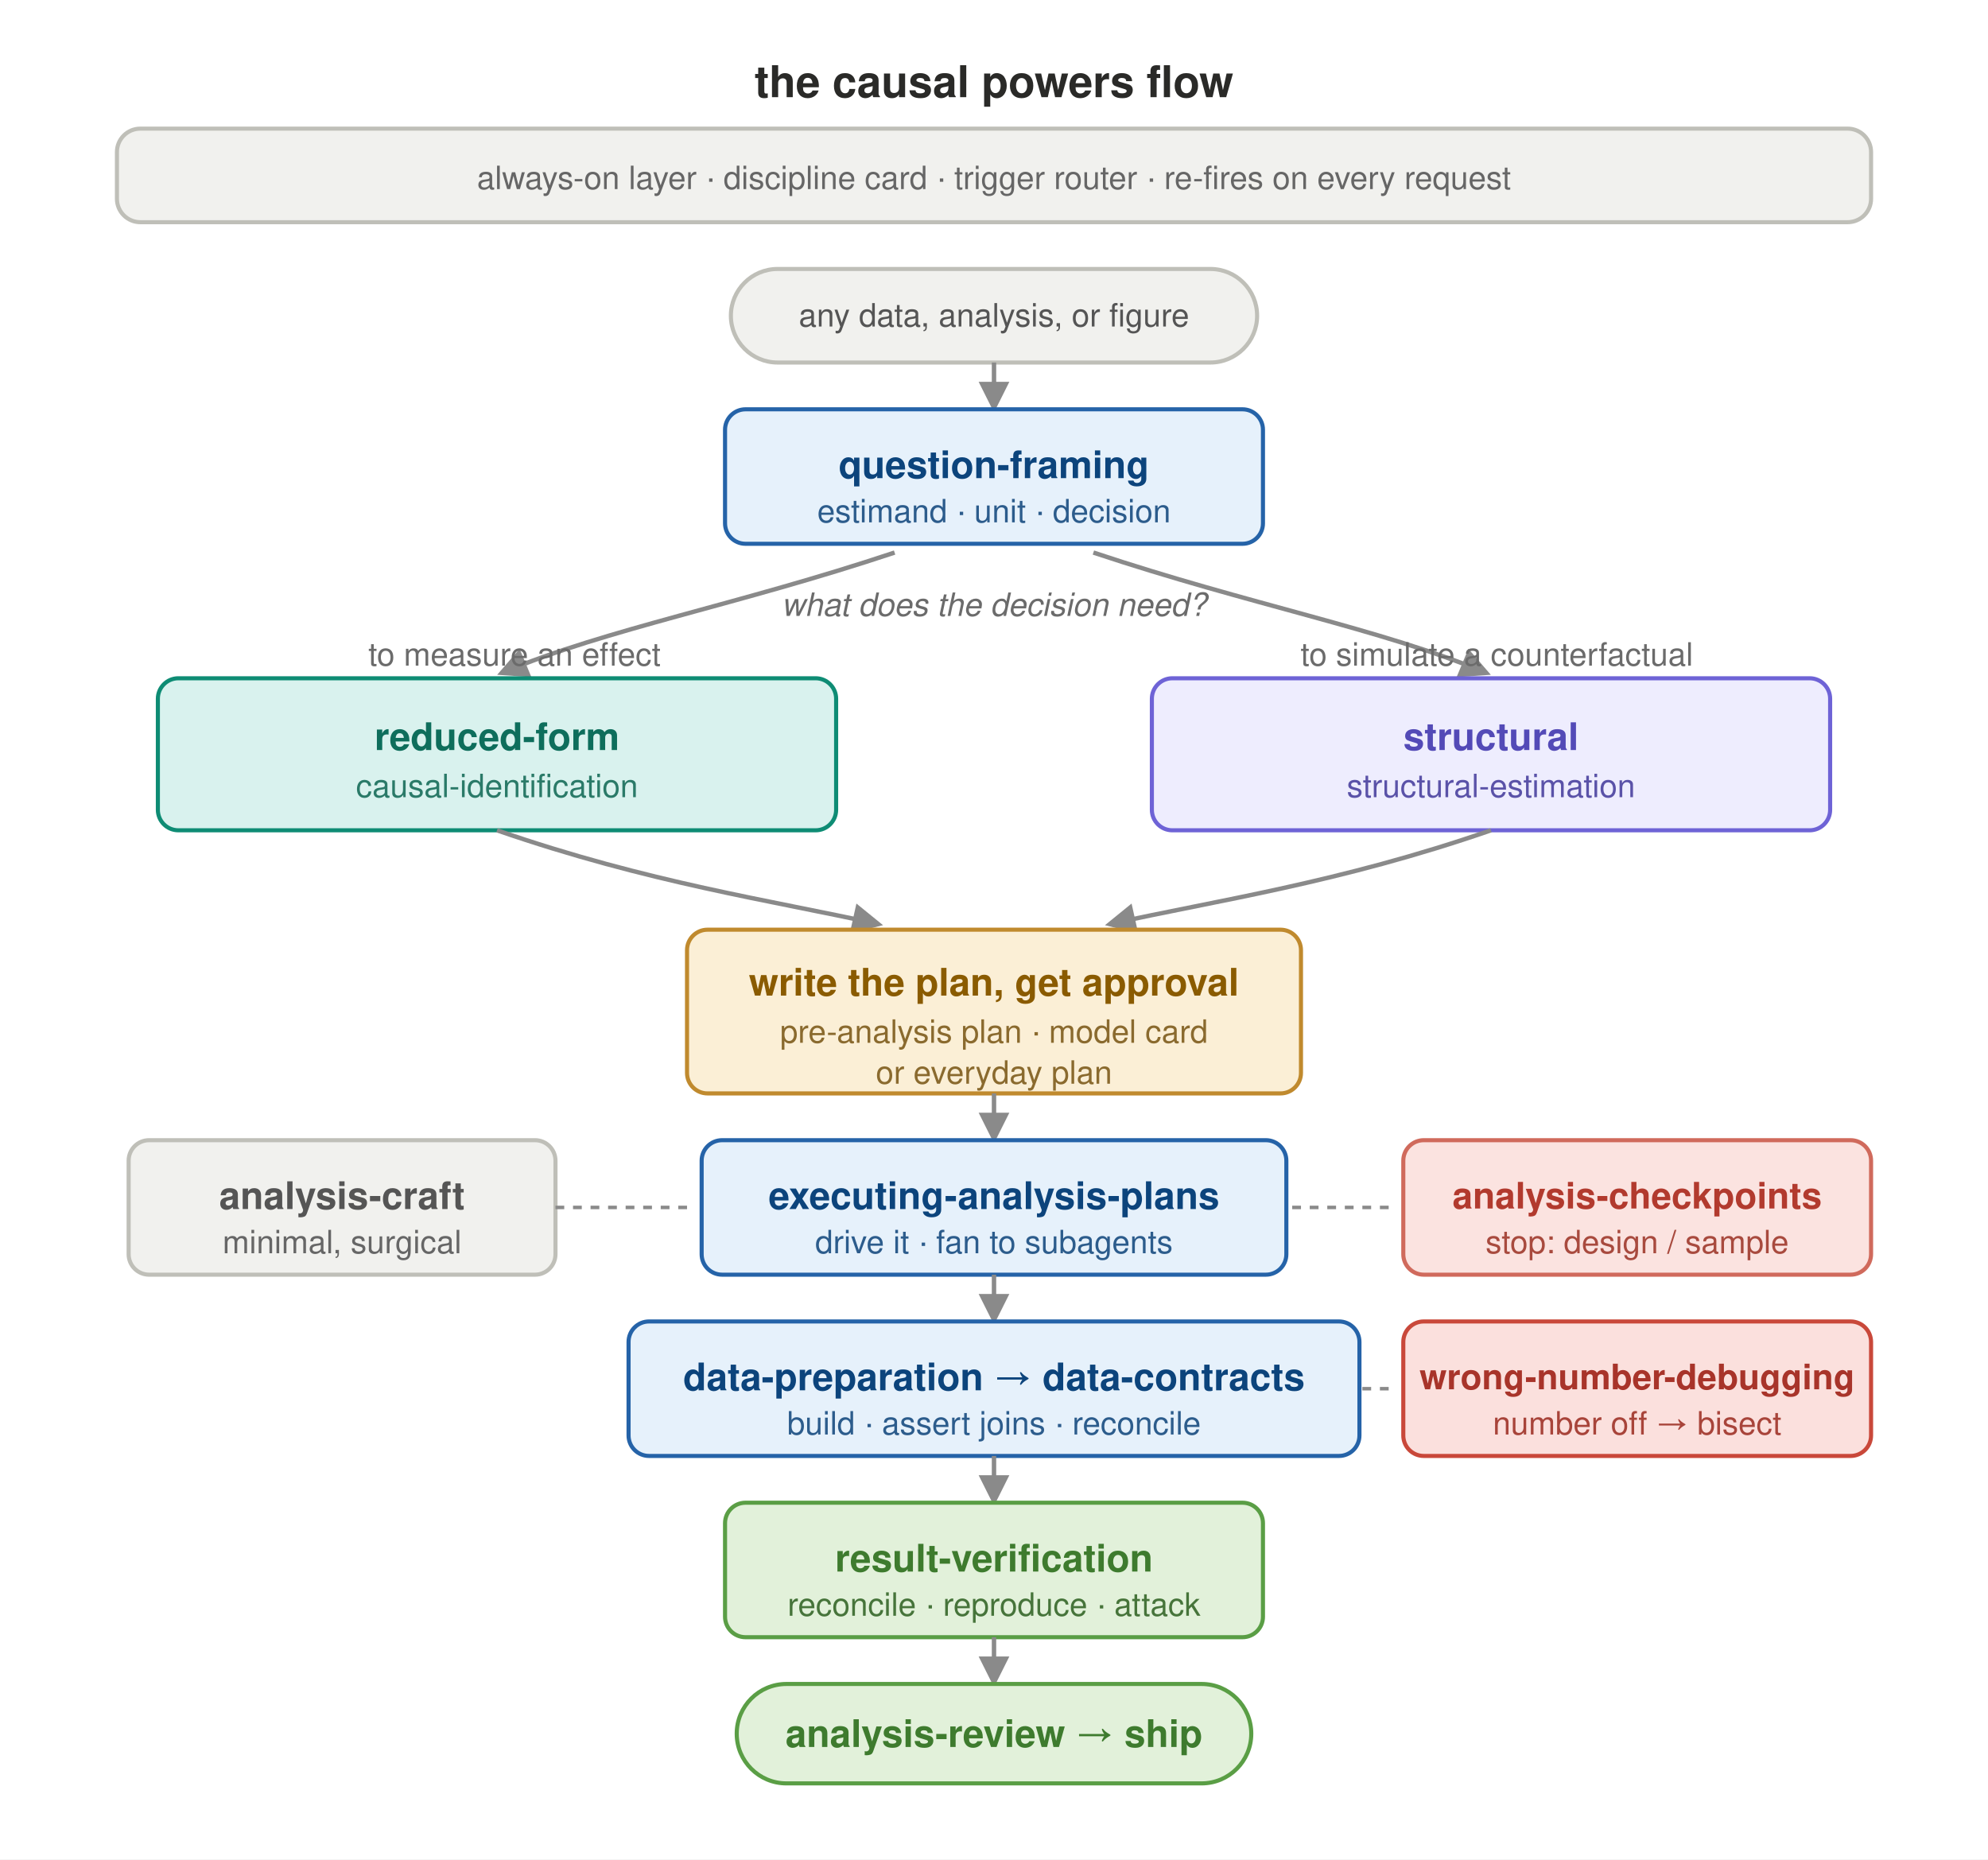
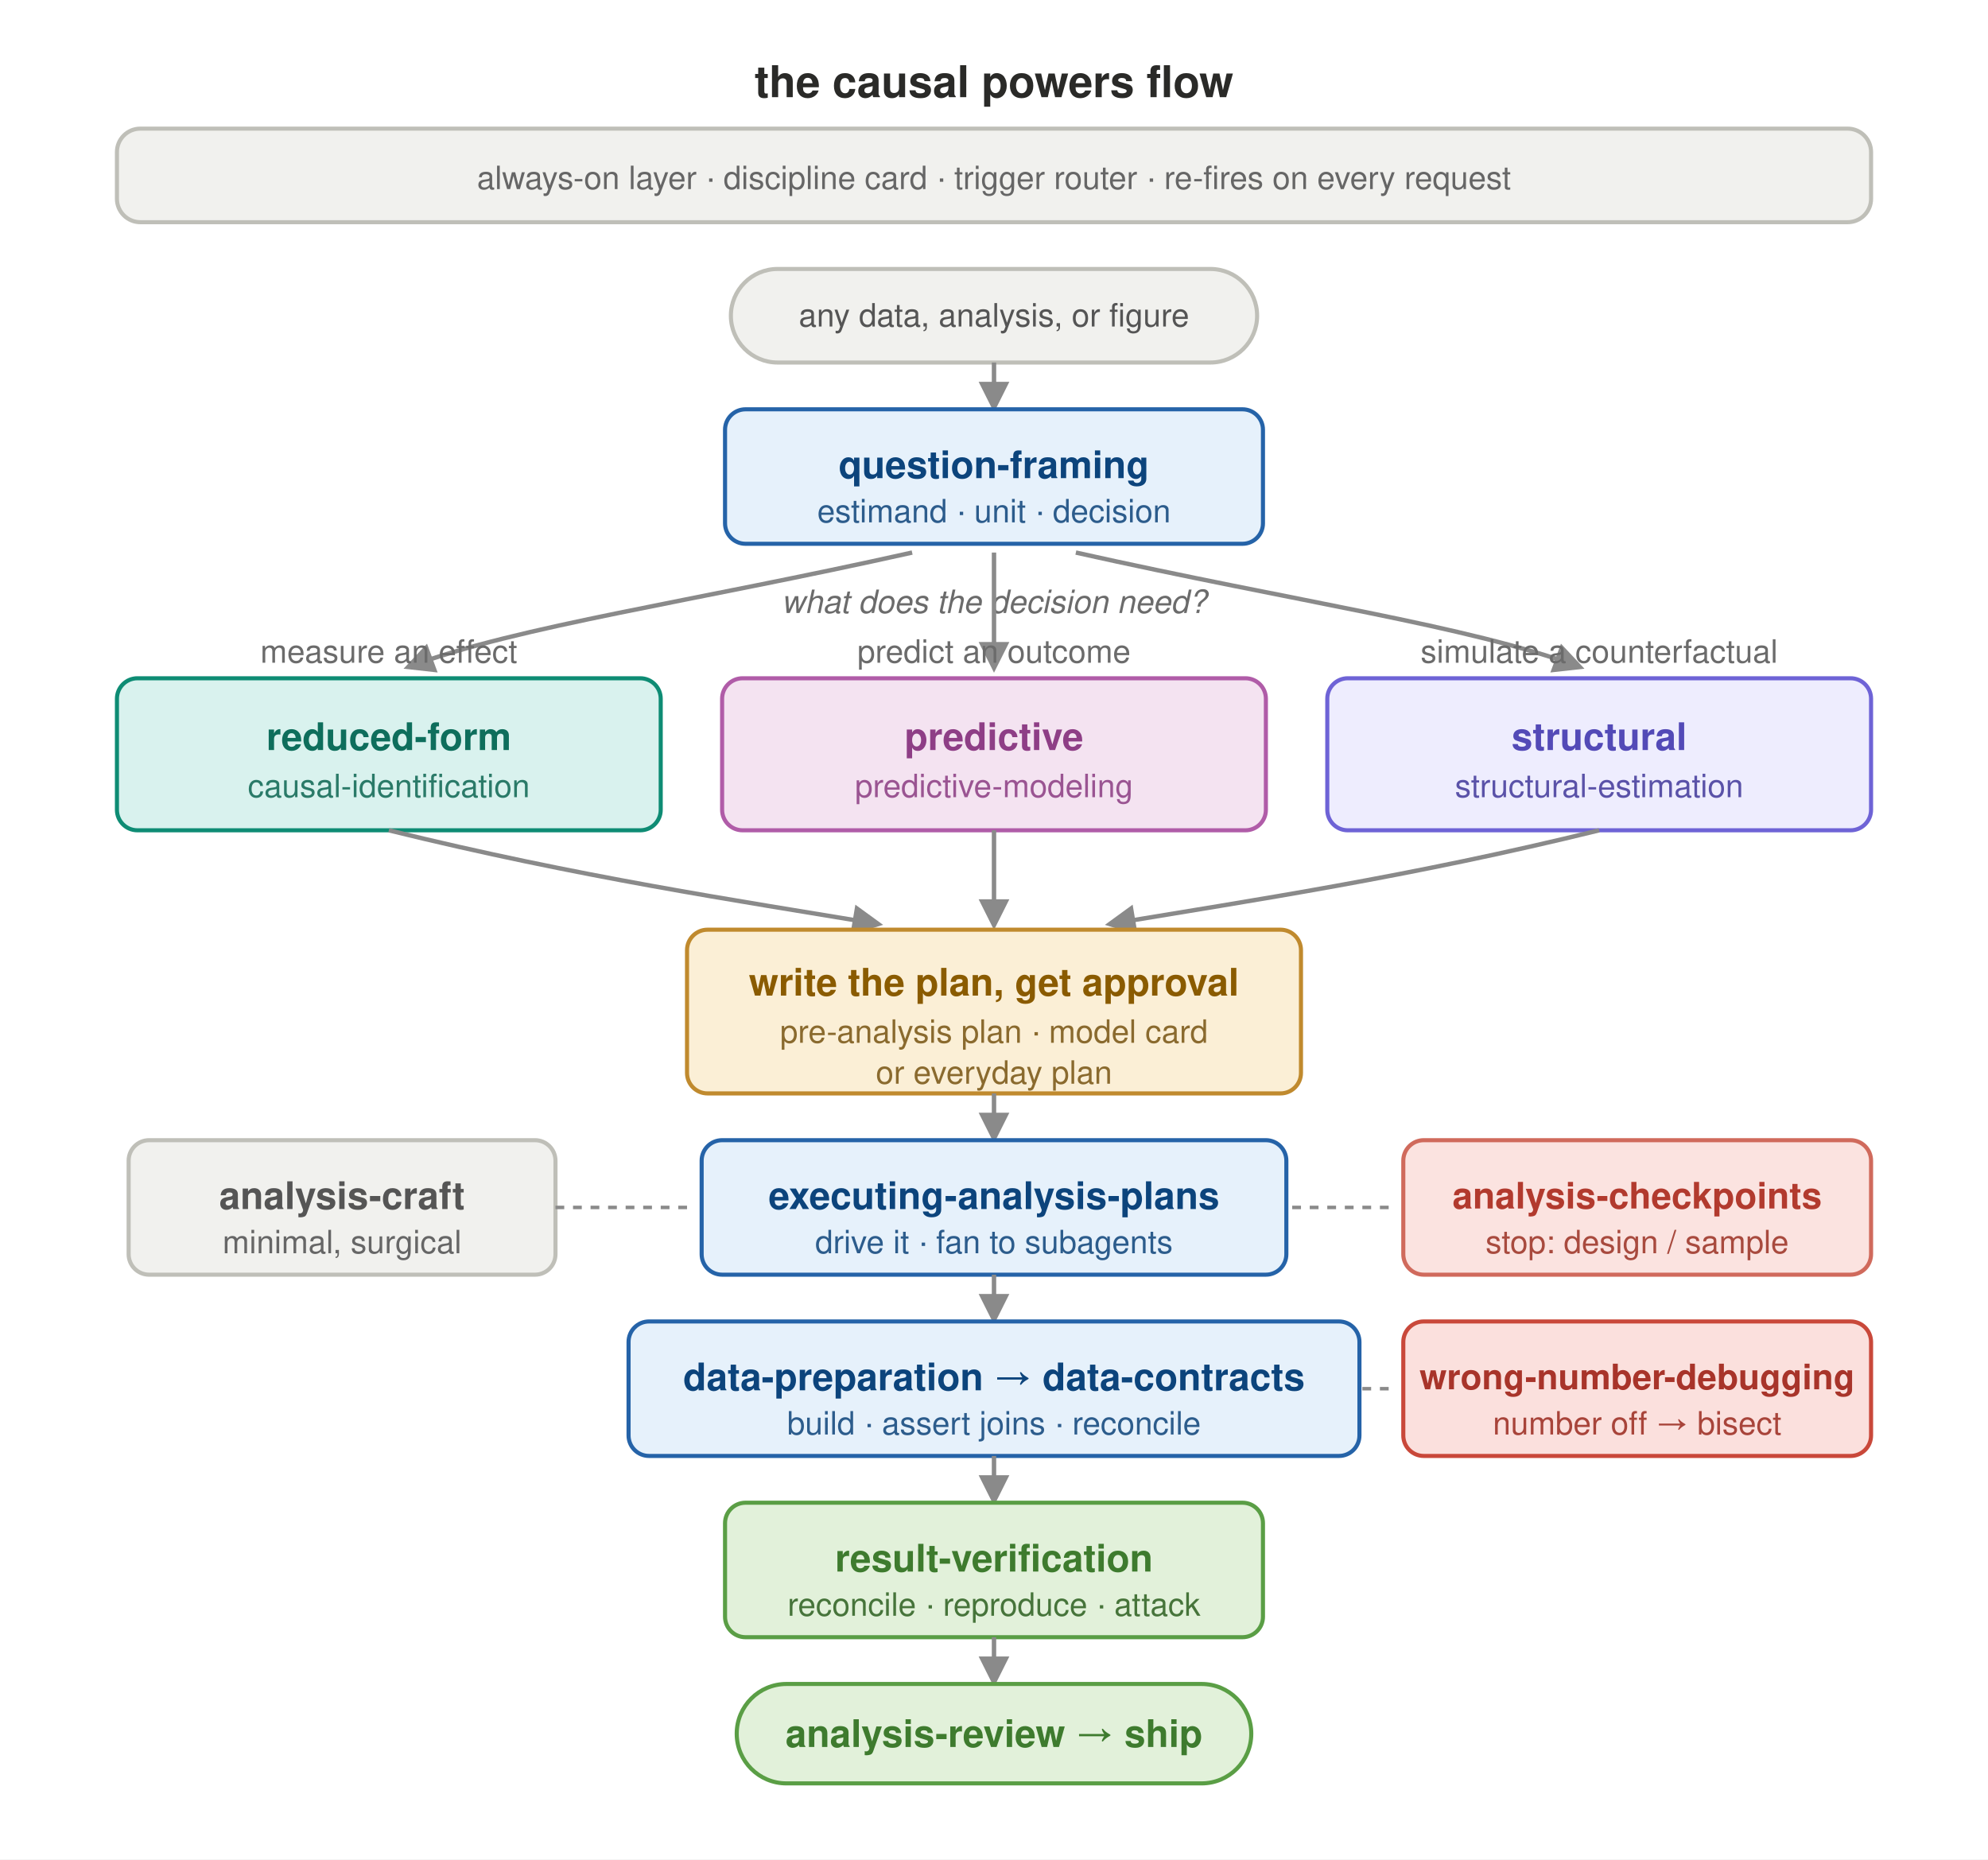
<svg xmlns="http://www.w3.org/2000/svg" width="680" height="636" viewBox="0 0 680 636" role="img" font-family="-apple-system, BlinkMacSystemFont, 'Segoe UI', Helvetica, Arial, sans-serif" dominant-baseline="middle">
  <defs>
    <marker id="ah" viewBox="0 0 10 10" refX="8" refY="5" markerWidth="7" markerHeight="7" orient="auto-start-reverse">
      <path d="M0,0 L10,5 L0,10 z" fill="#8a8a8a" />
    </marker>
  </defs>
  <rect x="0" y="0" width="680" height="636" fill="#ffffff" />
  <text x="340" y="28" text-anchor="middle" font-size="15" font-weight="600" fill="#2a2a28">the causal powers flow</text>
  <rect x="40" y="44" width="600" height="32" rx="8" fill="#F1F1EE" stroke="#BFBFB8" stroke-width="1.4" />
  <text x="340" y="61" text-anchor="middle" font-size="11" fill="#666666">always-on layer · discipline card · trigger router · re-fires on every request</text>
  <rect x="250" y="92" width="180" height="32" rx="16" fill="#F1F1EE" stroke="#BFBFB8" stroke-width="1.4" />
  <text x="340" y="108" text-anchor="middle" font-size="11" fill="#555555">any data, analysis, or figure</text>
  <path d="M340,124 L340,139" stroke="#8a8a8a" stroke-width="1.5" marker-end="url(#ah)" />
  <rect x="248" y="140" width="184" height="46" rx="7" fill="#E6F1FB" stroke="#2563A8" stroke-width="1.4" />
  <text x="340" y="159" text-anchor="middle" font-size="13" font-weight="600" fill="#0C447C">question-framing</text>
  <text x="340" y="175" text-anchor="middle" font-size="11" fill="#2c5c8c">estimand · unit · decision</text>
-   <text x="340" y="207" text-anchor="middle" font-size="11" font-style="italic" fill="#6b6b6b">what does the decision need?</text>
-   <path d="M306,189 C252,207 208,215 172,230" fill="none" stroke="#8a8a8a" stroke-width="1.5" marker-end="url(#ah)" />
-   <path d="M374,189 C428,207 472,215 508,230" fill="none" stroke="#8a8a8a" stroke-width="1.5" marker-end="url(#ah)" />
-   <text x="176" y="224" text-anchor="middle" font-size="11" fill="#6b6b6b">to measure an effect</text>
-   <text x="512" y="224" text-anchor="middle" font-size="11" fill="#6b6b6b">to simulate a counterfactual</text>
-   <rect x="54" y="232" width="232" height="52" rx="7" fill="#D9F2EE" stroke="#0E8C74" stroke-width="1.4" />
-   <text x="170" y="252" text-anchor="middle" font-size="13" font-weight="600" fill="#0E6E5C">reduced-form</text>
-   <text x="170" y="269" text-anchor="middle" font-size="11" fill="#2a7a68">causal-identification</text>
-   <rect x="394" y="232" width="232" height="52" rx="7" fill="#EEEDFE" stroke="#6E63D6" stroke-width="1.4" />
-   <text x="510" y="252" text-anchor="middle" font-size="13" font-weight="600" fill="#534AB7">structural</text>
-   <text x="510" y="269" text-anchor="middle" font-size="11" fill="#5a52a8">structural-estimation</text>
-   <path d="M170,284 C222,302 264,308 300,316" fill="none" stroke="#8a8a8a" stroke-width="1.5" marker-end="url(#ah)" />
-   <path d="M510,284 C458,302 416,308 380,316" fill="none" stroke="#8a8a8a" stroke-width="1.5" marker-end="url(#ah)" />
+   <text x="340" y="206" text-anchor="middle" font-size="11" font-style="italic" fill="#6b6b6b">what does the decision need?</text>
+   <path d="M312,189 C236,206 178,214 140,228" fill="none" stroke="#8a8a8a" stroke-width="1.5" marker-end="url(#ah)" />
+   <path d="M340,189 L340,228" fill="none" stroke="#8a8a8a" stroke-width="1.5" marker-end="url(#ah)" />
+   <path d="M368,189 C444,206 502,214 540,228" fill="none" stroke="#8a8a8a" stroke-width="1.5" marker-end="url(#ah)" />
+   <text x="133" y="223" text-anchor="middle" font-size="11" fill="#6b6b6b">measure an effect</text>
+   <text x="340" y="223" text-anchor="middle" font-size="11" fill="#6b6b6b">predict an outcome</text>
+   <text x="547" y="223" text-anchor="middle" font-size="11" fill="#6b6b6b">simulate a counterfactual</text>
+   <rect x="40" y="232" width="186" height="52" rx="7" fill="#D9F2EE" stroke="#0E8C74" stroke-width="1.4" />
+   <text x="133" y="252" text-anchor="middle" font-size="13" font-weight="600" fill="#0E6E5C">reduced-form</text>
+   <text x="133" y="269" text-anchor="middle" font-size="11" fill="#2a7a68">causal-identification</text>
+   <rect x="247" y="232" width="186" height="52" rx="7" fill="#F4E3F1" stroke="#B05CA8" stroke-width="1.4" />
+   <text x="340" y="252" text-anchor="middle" font-size="13" font-weight="600" fill="#8E3E86">predictive</text>
+   <text x="340" y="269" text-anchor="middle" font-size="11" fill="#9a5492">predictive-modeling</text>
+   <rect x="454" y="232" width="186" height="52" rx="7" fill="#EEEDFE" stroke="#6E63D6" stroke-width="1.4" />
+   <text x="547" y="252" text-anchor="middle" font-size="13" font-weight="600" fill="#534AB7">structural</text>
+   <text x="547" y="269" text-anchor="middle" font-size="11" fill="#5a52a8">structural-estimation</text>
+   <path d="M133,284 C198,300 252,308 300,316" fill="none" stroke="#8a8a8a" stroke-width="1.5" marker-end="url(#ah)" />
+   <path d="M340,284 L340,316" fill="none" stroke="#8a8a8a" stroke-width="1.5" marker-end="url(#ah)" />
+   <path d="M547,284 C482,300 428,308 380,316" fill="none" stroke="#8a8a8a" stroke-width="1.5" marker-end="url(#ah)" />
  <rect x="235" y="318" width="210" height="56" rx="7" fill="#FBEFD6" stroke="#C08A2E" stroke-width="1.4" />
  <text x="340" y="336" text-anchor="middle" font-size="13" font-weight="600" fill="#8A5B00">write the plan, get approval</text>
  <text x="340" y="353" text-anchor="middle" font-size="11" fill="#8a6a2e">pre-analysis plan · model card</text>
  <text x="340" y="367" text-anchor="middle" font-size="11" fill="#8a6a2e">or everyday plan</text>
  <path d="M340,374 L340,389" stroke="#8a8a8a" stroke-width="1.5" marker-end="url(#ah)" />
  <rect x="240" y="390" width="200" height="46" rx="7" fill="#E6F1FB" stroke="#2563A8" stroke-width="1.4" />
  <text x="340" y="409" text-anchor="middle" font-size="13" font-weight="600" fill="#0C447C">executing-analysis-plans</text>
  <text x="340" y="425" text-anchor="middle" font-size="11" fill="#2c5c8c">drive it · fan to subagents</text>
  <path d="M340,436 L340,451" stroke="#8a8a8a" stroke-width="1.5" marker-end="url(#ah)" />
  <rect x="215" y="452" width="250" height="46" rx="7" fill="#E6F1FB" stroke="#2563A8" stroke-width="1.4" />
  <text x="340" y="471" text-anchor="middle" font-size="13" font-weight="600" fill="#0C447C">data-preparation → data-contracts</text>
  <text x="340" y="487" text-anchor="middle" font-size="11" fill="#2c5c8c">build · assert joins · reconcile</text>
  <path d="M340,498 L340,513" stroke="#8a8a8a" stroke-width="1.5" marker-end="url(#ah)" />
  <rect x="248" y="514" width="184" height="46" rx="7" fill="#E2F1DA" stroke="#5A9E45" stroke-width="1.4" />
  <text x="340" y="533" text-anchor="middle" font-size="13" font-weight="600" fill="#3E7B2E">result-verification</text>
  <text x="340" y="549" text-anchor="middle" font-size="11" fill="#46743a">reconcile · reproduce · attack</text>
  <path d="M340,560 L340,575" stroke="#8a8a8a" stroke-width="1.5" marker-end="url(#ah)" />
  <rect x="252" y="576" width="176" height="34" rx="17" fill="#E2F1DA" stroke="#5A9E45" stroke-width="1.4" />
  <text x="340" y="593" text-anchor="middle" font-size="13" font-weight="600" fill="#3E7B2E">analysis-review → ship</text>
  <rect x="44" y="390" width="146" height="46" rx="7" fill="#F1F1EE" stroke="#BFBFB8" stroke-width="1.4" />
  <text x="117" y="409" text-anchor="middle" font-size="13" font-weight="600" fill="#555555">analysis-craft</text>
  <text x="117" y="425" text-anchor="middle" font-size="11" fill="#666666">minimal, surgical</text>
  <path d="M190,413 L238,413" stroke="#8a8a8a" stroke-width="1.2" stroke-dasharray="3 3" />
  <rect x="480" y="390" width="160" height="46" rx="7" fill="#FBE3E0" stroke="#D06A5C" stroke-width="1.4" />
  <text x="560" y="409" text-anchor="middle" font-size="12.5" font-weight="600" fill="#B23A2E">analysis-checkpoints</text>
  <text x="560" y="425" text-anchor="middle" font-size="11" fill="#a84a3e">stop: design / sample</text>
  <path d="M442,413 L478,413" stroke="#8a8a8a" stroke-width="1.2" stroke-dasharray="3 3" />
  <rect x="480" y="452" width="160" height="46" rx="7" fill="#FBE0DD" stroke="#C9483A" stroke-width="1.4" />
  <text x="560" y="471" text-anchor="middle" font-size="12" font-weight="600" fill="#A8342A">wrong-number-debugging</text>
  <text x="560" y="487" text-anchor="middle" font-size="11" fill="#a8443a">number off → bisect</text>
  <path d="M466,475 L478,475" stroke="#8a8a8a" stroke-width="1.2" stroke-dasharray="3 3" />
</svg>
